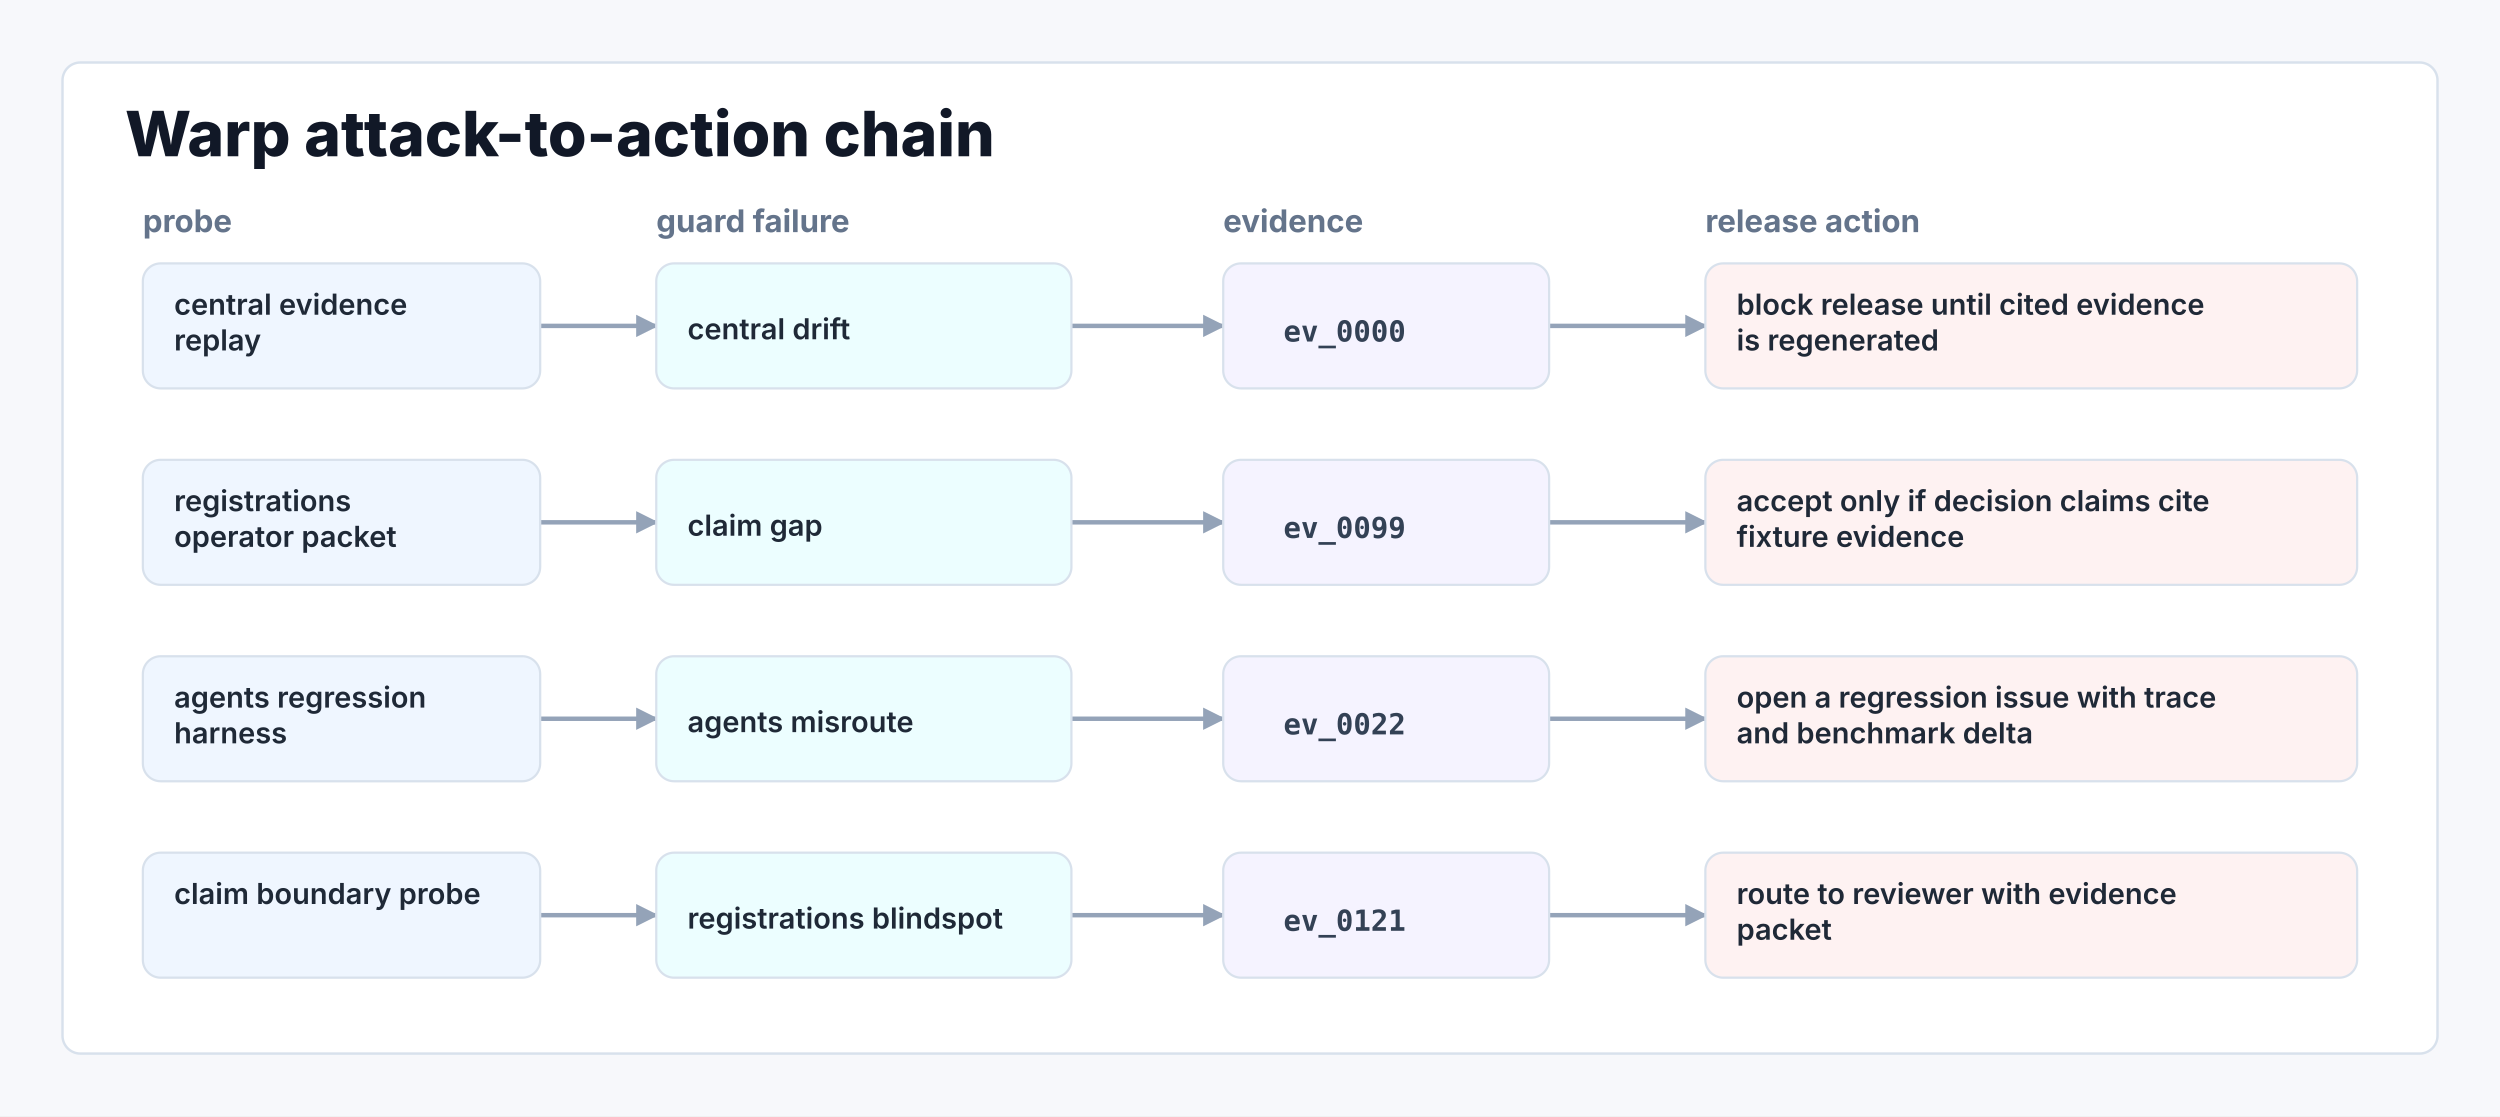
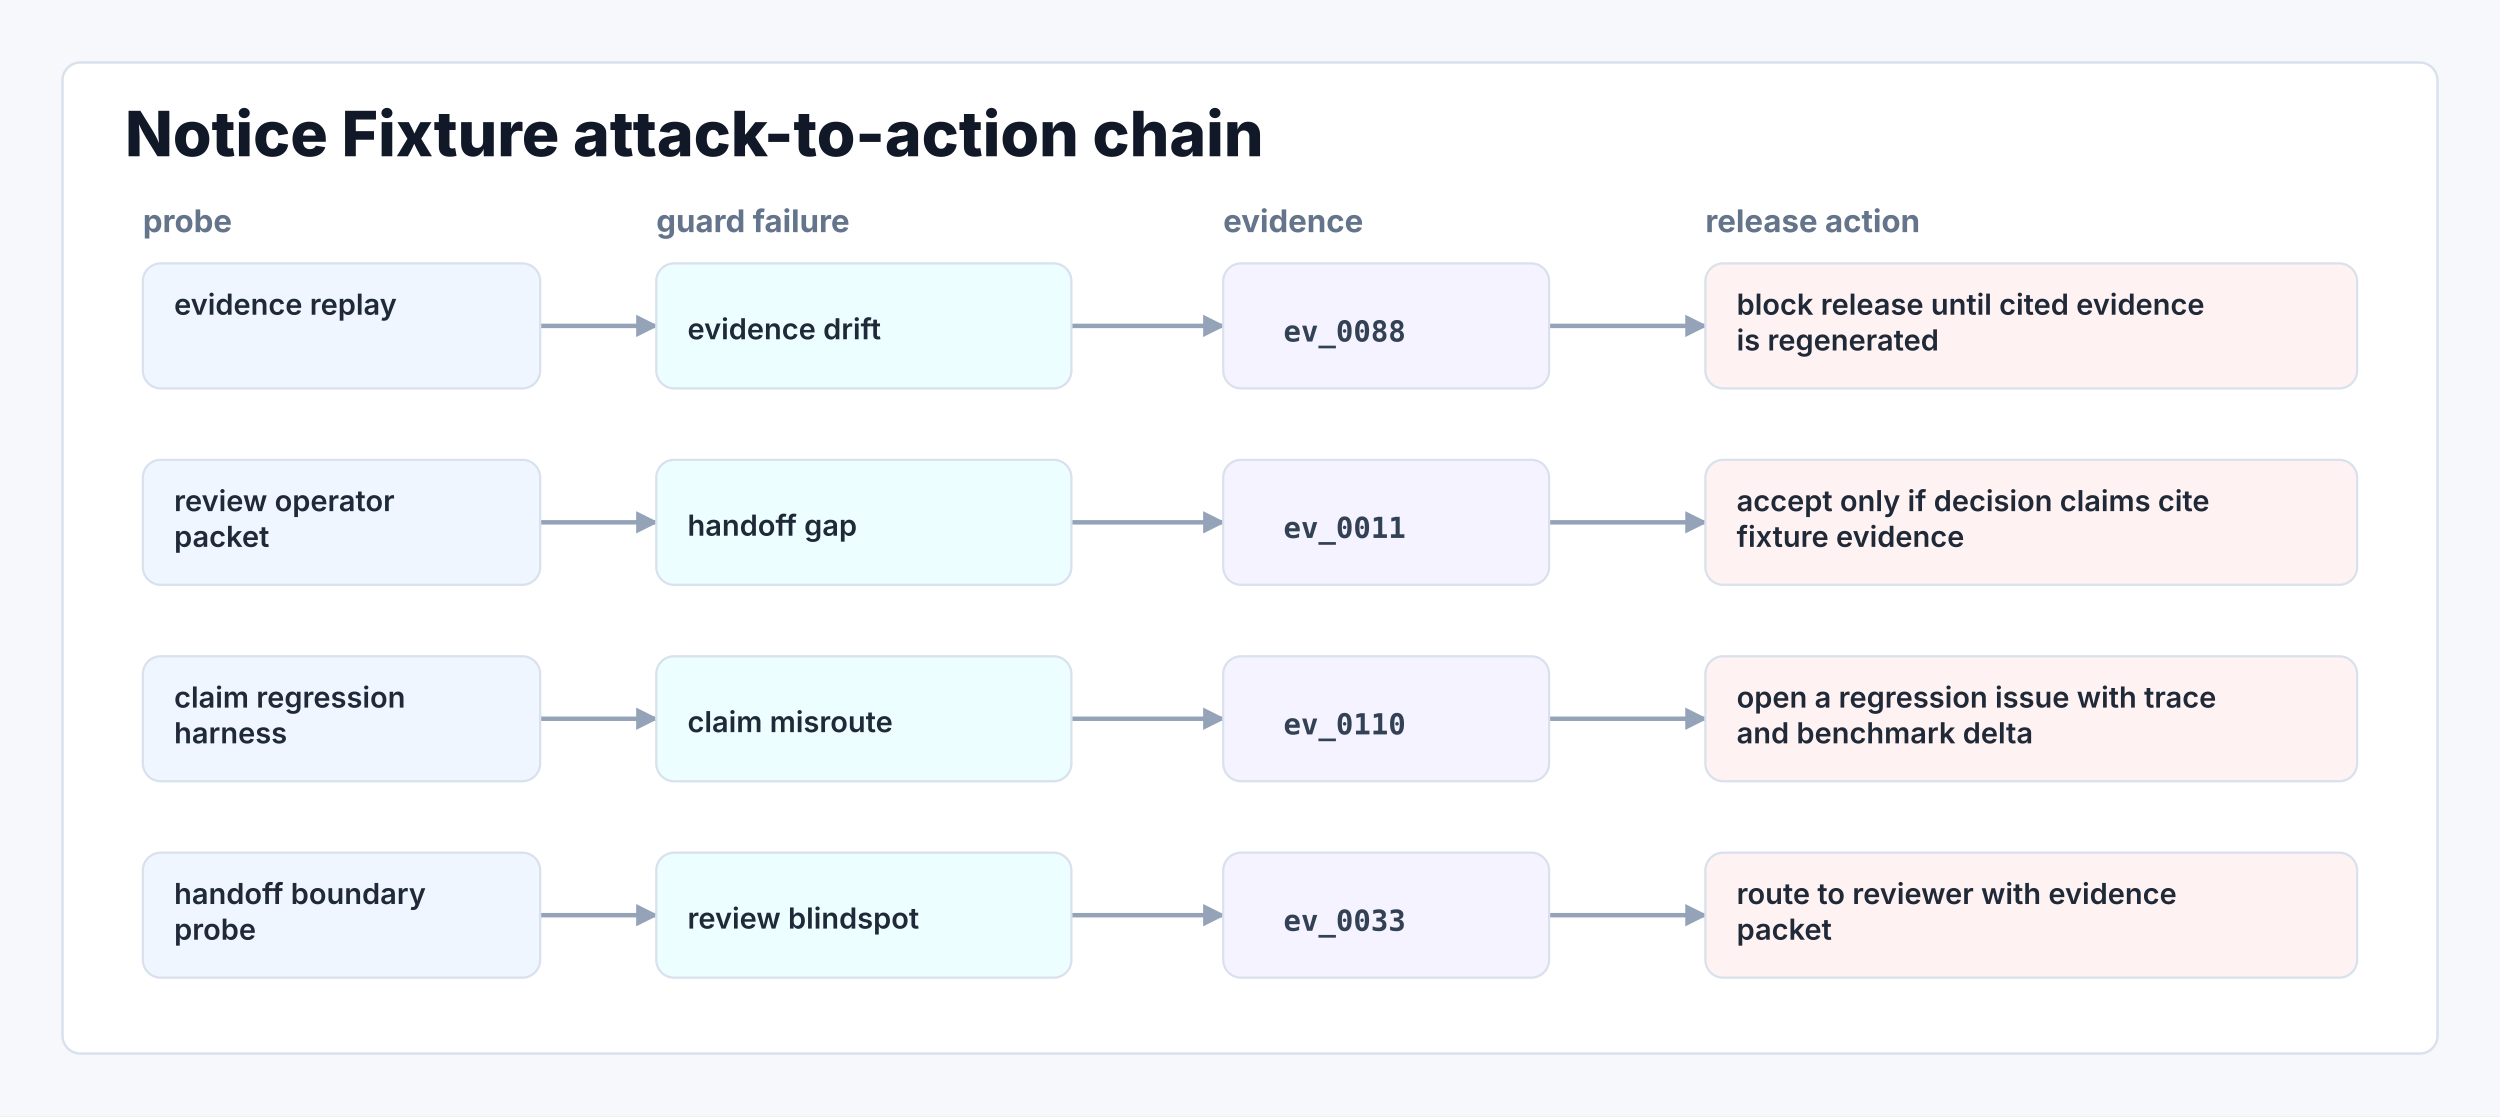
- <svg xmlns="http://www.w3.org/2000/svg" width="1120" height="500" viewBox="0 0 1120 500" role="img" aria-label="Warp evidence map">
+ <svg xmlns="http://www.w3.org/2000/svg" width="1120" height="500" viewBox="0 0 1120 500" role="img" aria-label="Notice Fixture evidence map">
  <defs>
    <style>
      .bg { fill:#f7f8fb; }
      .panel { fill:#ffffff; stroke:#d8e1ec; stroke-width:1.1; }
      .title { font:760 28px -apple-system,BlinkMacSystemFont,"Segoe UI",sans-serif; fill:#111827; }
      .node { font:620 13px -apple-system,BlinkMacSystemFont,"Segoe UI",sans-serif; fill:#1f2937; }
      .head { font:700 14px -apple-system,BlinkMacSystemFont,"Segoe UI",sans-serif; fill:#64748b; }
      .mono { font:720 13px ui-monospace,SFMono-Regular,Menlo,monospace; fill:#334155; }
      .edge { stroke:#94a3b8; stroke-width:2; fill:none; marker-end:url(#arrow); }
      .lane { fill:#eff6ff; stroke:#d8e1ec; }
      .failure { fill:#ecfeff; stroke:#d8e1ec; }
      .evidencebox { fill:#f5f3ff; stroke:#d8e1ec; }
      .actionbox { fill:#fef2f2; stroke:#d8e1ec; }
    </style>
    <marker id="arrow" viewBox="0 0 10 10" refX="9" refY="5" markerWidth="5" markerHeight="5" orient="auto-start-reverse">
      <path d="M 0 0 L 10 5 L 0 10 z" fill="#94a3b8" />
    </marker>
  </defs>
  <rect class="bg" width="1120" height="500" />
  <rect class="panel" x="28" y="28" width="1064" height="444" rx="8" />
-   <text x="56" y="70" class="title">Warp attack-to-action chain</text>
+   <text x="56" y="70" class="title">Notice Fixture attack-to-action chain</text>
  <text x="64" y="104" class="head">probe</text>
  <text x="294" y="104" class="head">guard failure</text>
  <text x="548" y="104" class="head">evidence</text>
  <text x="764" y="104" class="head">release action</text>
  <path d="M242 146 L294 146" class="edge" />
  <path d="M480 146 L548 146" class="edge" />
  <path d="M694 146 L764 146" class="edge" />
  <path d="M242 234 L294 234" class="edge" />
  <path d="M480 234 L548 234" class="edge" />
  <path d="M694 234 L764 234" class="edge" />
  <path d="M242 322 L294 322" class="edge" />
  <path d="M480 322 L548 322" class="edge" />
  <path d="M694 322 L764 322" class="edge" />
  <path d="M242 410 L294 410" class="edge" />
  <path d="M480 410 L548 410" class="edge" />
  <path d="M694 410 L764 410" class="edge" />
  <rect class="lane" x="64" y="118" width="178" height="56" rx="8" />
  <text class="node" x="78" y="141">
-     <tspan x="78" dy="0">central evidence</tspan>
-     <tspan x="78" dy="16">replay</tspan>
+     <tspan x="78" dy="0">evidence replay</tspan>
  </text>
  <rect class="failure" x="294" y="118" width="186" height="56" rx="8" />
-   <text x="308" y="152" class="node">central drift</text>
+   <text x="308" y="152" class="node">evidence drift</text>
  <rect class="evidencebox" x="548" y="118" width="146" height="56" rx="8" />
-   <text x="575" y="153" class="mono">ev_0000</text>
+   <text x="575" y="153" class="mono">ev_0088</text>
  <rect class="actionbox" x="764" y="118" width="292" height="56" rx="8" />
  <text class="node" x="778" y="141">
    <tspan x="778" dy="0">block release until cited evidence</tspan>
    <tspan x="778" dy="16">is regenerated</tspan>
  </text>
  <rect class="lane" x="64" y="206" width="178" height="56" rx="8" />
  <text class="node" x="78" y="229">
-     <tspan x="78" dy="0">registrations</tspan>
-     <tspan x="78" dy="16">operator packet</tspan>
+     <tspan x="78" dy="0">review operator</tspan>
+     <tspan x="78" dy="16">packet</tspan>
  </text>
  <rect class="failure" x="294" y="206" width="186" height="56" rx="8" />
-   <text x="308" y="240" class="node">claim gap</text>
+   <text x="308" y="240" class="node">handoff gap</text>
  <rect class="evidencebox" x="548" y="206" width="146" height="56" rx="8" />
-   <text x="575" y="241" class="mono">ev_0099</text>
+   <text x="575" y="241" class="mono">ev_0011</text>
  <rect class="actionbox" x="764" y="206" width="292" height="56" rx="8" />
  <text class="node" x="778" y="229">
    <tspan x="778" dy="0">accept only if decision claims cite</tspan>
    <tspan x="778" dy="16">fixture evidence</tspan>
  </text>
  <rect class="lane" x="64" y="294" width="178" height="56" rx="8" />
  <text class="node" x="78" y="317">
-     <tspan x="78" dy="0">agents regression</tspan>
+     <tspan x="78" dy="0">claim regression</tspan>
    <tspan x="78" dy="16">harness</tspan>
  </text>
  <rect class="failure" x="294" y="294" width="186" height="56" rx="8" />
-   <text x="308" y="328" class="node">agents misroute</text>
+   <text x="308" y="328" class="node">claim misroute</text>
  <rect class="evidencebox" x="548" y="294" width="146" height="56" rx="8" />
-   <text x="575" y="329" class="mono">ev_0022</text>
+   <text x="575" y="329" class="mono">ev_0110</text>
  <rect class="actionbox" x="764" y="294" width="292" height="56" rx="8" />
  <text class="node" x="778" y="317">
    <tspan x="778" dy="0">open a regression issue with trace</tspan>
    <tspan x="778" dy="16">and benchmark delta</tspan>
  </text>
  <rect class="lane" x="64" y="382" width="178" height="56" rx="8" />
  <text class="node" x="78" y="405">
-     <tspan x="78" dy="0">claim boundary probe</tspan>
+     <tspan x="78" dy="0">handoff boundary</tspan>
+     <tspan x="78" dy="16">probe</tspan>
  </text>
  <rect class="failure" x="294" y="382" width="186" height="56" rx="8" />
-   <text x="308" y="416" class="node">registrations blindspot</text>
+   <text x="308" y="416" class="node">review blindspot</text>
  <rect class="evidencebox" x="548" y="382" width="146" height="56" rx="8" />
-   <text x="575" y="417" class="mono">ev_0121</text>
+   <text x="575" y="417" class="mono">ev_0033</text>
  <rect class="actionbox" x="764" y="382" width="292" height="56" rx="8" />
  <text class="node" x="778" y="405">
    <tspan x="778" dy="0">route to reviewer with evidence</tspan>
    <tspan x="778" dy="16">packet</tspan>
  </text>
</svg>
